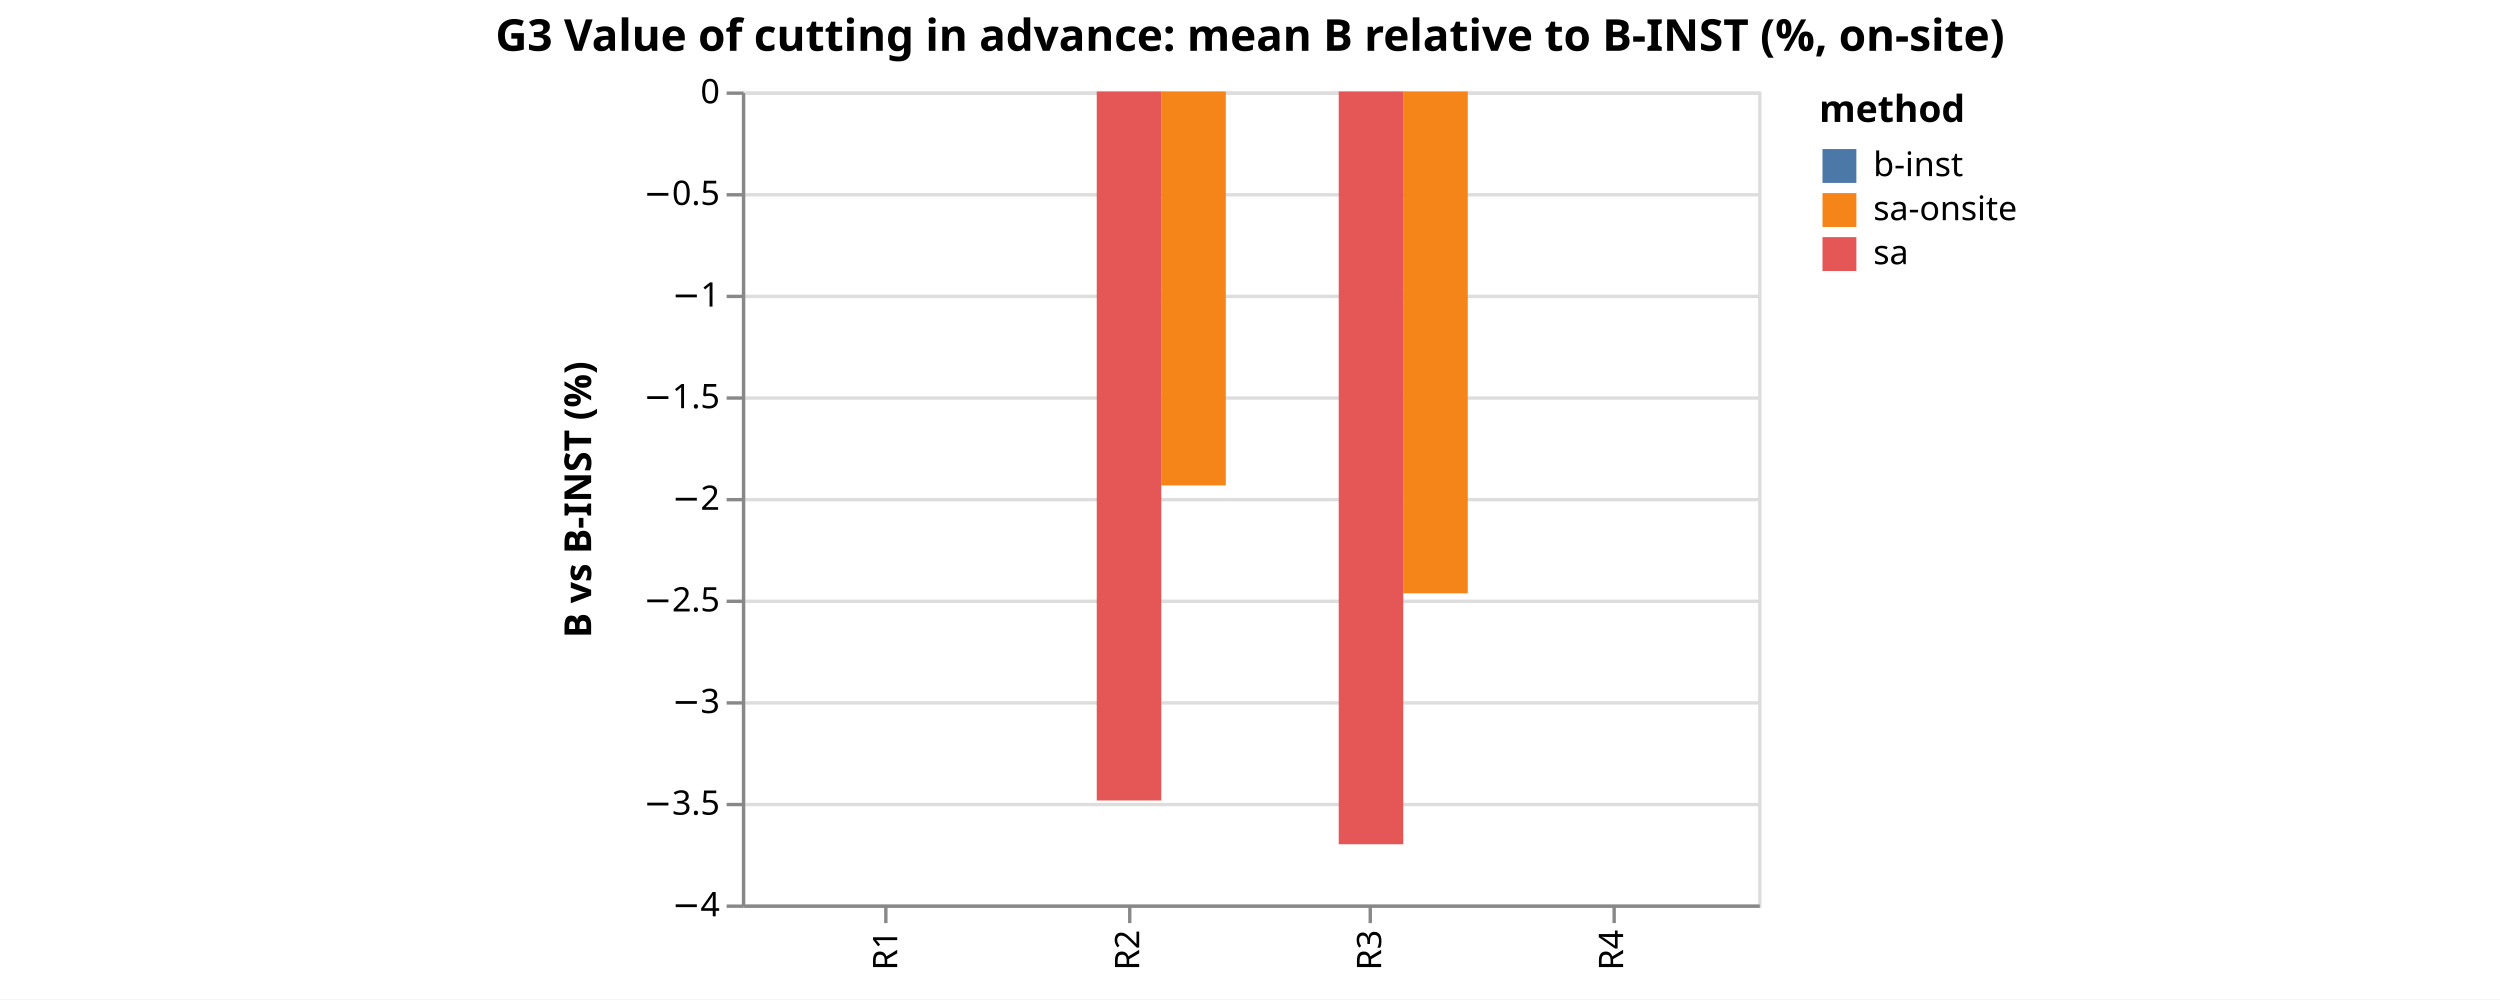
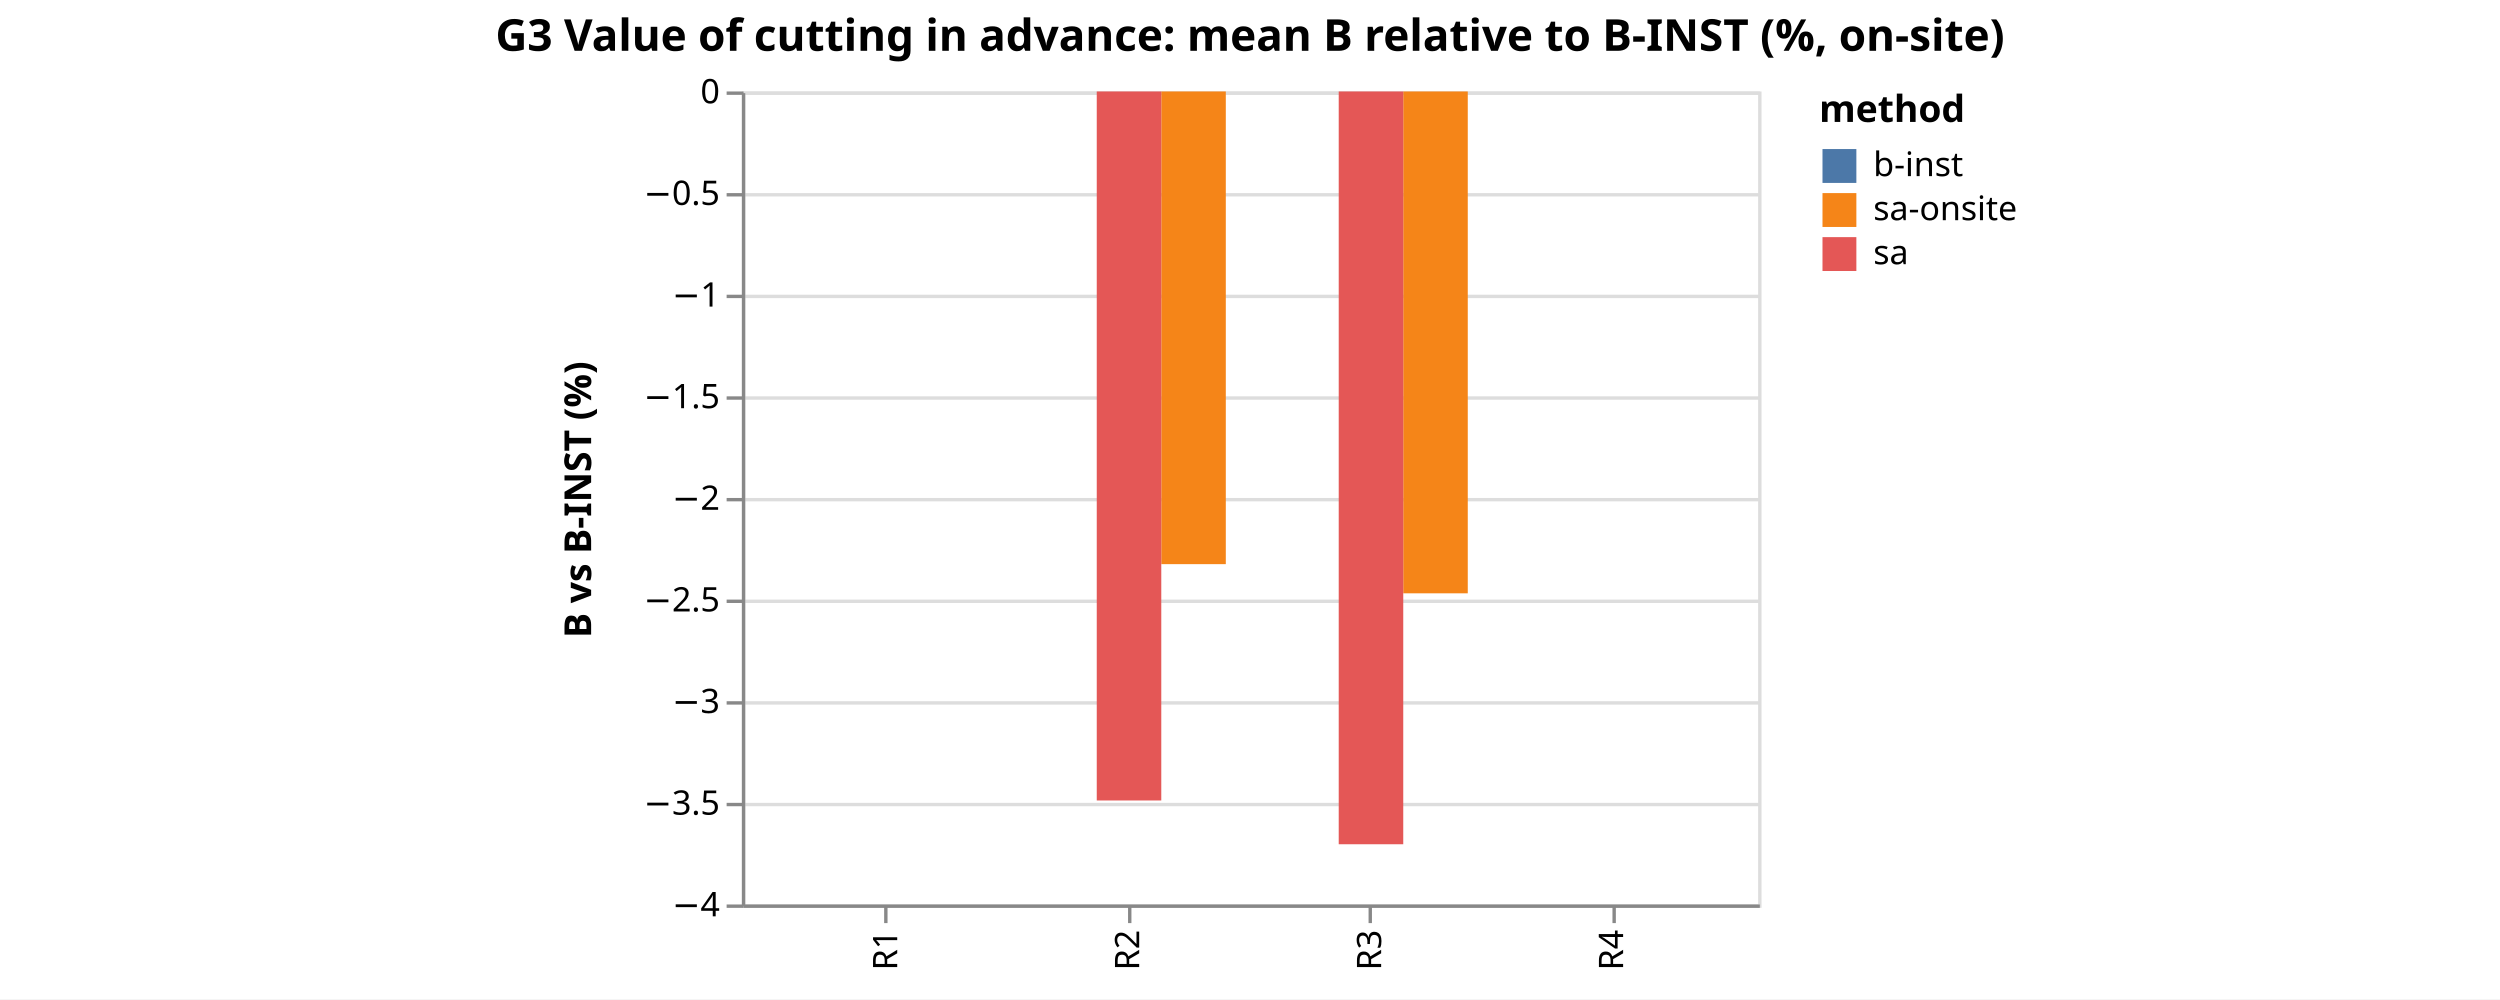
<svg xmlns="http://www.w3.org/2000/svg" version="1.1" class="marks" width="738" height="295" viewBox="0 0 738 295">
  <rect width="738" height="295" fill="white" />
  <g fill="none" stroke-miterlimit="4" transform="translate(219,27)">
    <g class="mark-group role-frame root" role="graphics-object" aria-roledescription="group mark container">
      <g transform="translate(0,0)">
        <path class="background" aria-hidden="true" d="M0.5,0.5h300v240h-300Z" stroke="#ddd" />
        <g>
          <g class="mark-group role-axis" aria-hidden="true">
            <g transform="translate(0.5,0.5)">
              <path class="background" aria-hidden="true" d="M0,0h0v0h0Z" pointer-events="none" />
              <g>
                <g class="mark-rule role-axis-grid" pointer-events="none">
                  <line transform="translate(0,240)" x2="300" y2="0" stroke="#ddd" stroke-width="1" opacity="1" />
                  <line transform="translate(0,210)" x2="300" y2="0" stroke="#ddd" stroke-width="1" opacity="1" />
                  <line transform="translate(0,180)" x2="300" y2="0" stroke="#ddd" stroke-width="1" opacity="1" />
                  <line transform="translate(0,150)" x2="300" y2="0" stroke="#ddd" stroke-width="1" opacity="1" />
                  <line transform="translate(0,120)" x2="300" y2="0" stroke="#ddd" stroke-width="1" opacity="1" />
                  <line transform="translate(0,90)" x2="300" y2="0" stroke="#ddd" stroke-width="1" opacity="1" />
                  <line transform="translate(0,60)" x2="300" y2="0" stroke="#ddd" stroke-width="1" opacity="1" />
                  <line transform="translate(0,30)" x2="300" y2="0" stroke="#ddd" stroke-width="1" opacity="1" />
                  <line transform="translate(0,0)" x2="300" y2="0" stroke="#ddd" stroke-width="1" opacity="1" />
                </g>
              </g>
              <path class="foreground" aria-hidden="true" d="" pointer-events="none" display="none" />
            </g>
          </g>
          <g class="mark-group role-axis" role="graphics-symbol" aria-roledescription="axis" aria-label="X-axis for a discrete scale with 4 values: R1, R2, R3, R4">
            <g transform="translate(0.5,240.5)">
              <path class="background" aria-hidden="true" d="M0,0h0v0h0Z" pointer-events="none" />
              <g>
                <g class="mark-rule role-axis-tick" pointer-events="none">
                  <line transform="translate(42,0)" x2="0" y2="5" stroke="#888" stroke-width="1" opacity="1" />
                  <line transform="translate(114,0)" x2="0" y2="5" stroke="#888" stroke-width="1" opacity="1" />
                  <line transform="translate(185,0)" x2="0" y2="5" stroke="#888" stroke-width="1" opacity="1" />
                  <line transform="translate(257,0)" x2="0" y2="5" stroke="#888" stroke-width="1" opacity="1" />
                </g>
                <g class="mark-text role-axis-label" pointer-events="none">
                  <text text-anchor="end" transform="translate(42.35714,7) rotate(270) translate(0,3)" font-family="sans-serif" font-size="10px" fill="#000" opacity="1">R1</text>
                  <text text-anchor="end" transform="translate(113.7857,7) rotate(270) translate(0,3)" font-family="sans-serif" font-size="10px" fill="#000" opacity="1">R2</text>
                  <text text-anchor="end" transform="translate(185.2143,7) rotate(270) translate(0,3)" font-family="sans-serif" font-size="10px" fill="#000" opacity="1">R3</text>
                  <text text-anchor="end" transform="translate(256.6429,7) rotate(270) translate(0,3)" font-family="sans-serif" font-size="10px" fill="#000" opacity="1">R4</text>
                </g>
                <g class="mark-rule role-axis-domain" pointer-events="none">
                  <line transform="translate(0,0)" x2="300" y2="0" stroke="#888" stroke-width="1" opacity="1" />
                </g>
              </g>
              <path class="foreground" aria-hidden="true" d="" pointer-events="none" display="none" />
            </g>
          </g>
          <g class="mark-group role-axis" role="graphics-symbol" aria-roledescription="axis" aria-label="Y-axis titled 'B vs B-INST (%)' for a linear scale with values from −4 to 0">
            <g transform="translate(0.5,0.5)">
              <path class="background" aria-hidden="true" d="M0,0h0v0h0Z" pointer-events="none" />
              <g>
                <g class="mark-rule role-axis-tick" pointer-events="none">
                  <line transform="translate(0,240)" x2="-5" y2="0" stroke="#888" stroke-width="1" opacity="1" />
                  <line transform="translate(0,210)" x2="-5" y2="0" stroke="#888" stroke-width="1" opacity="1" />
                  <line transform="translate(0,180)" x2="-5" y2="0" stroke="#888" stroke-width="1" opacity="1" />
                  <line transform="translate(0,150)" x2="-5" y2="0" stroke="#888" stroke-width="1" opacity="1" />
                  <line transform="translate(0,120)" x2="-5" y2="0" stroke="#888" stroke-width="1" opacity="1" />
                  <line transform="translate(0,90)" x2="-5" y2="0" stroke="#888" stroke-width="1" opacity="1" />
                  <line transform="translate(0,60)" x2="-5" y2="0" stroke="#888" stroke-width="1" opacity="1" />
                  <line transform="translate(0,30)" x2="-5" y2="0" stroke="#888" stroke-width="1" opacity="1" />
                  <line transform="translate(0,0)" x2="-5" y2="0" stroke="#888" stroke-width="1" opacity="1" />
                </g>
                <g class="mark-text role-axis-label" pointer-events="none">
                  <text text-anchor="end" transform="translate(-7,243)" font-family="sans-serif" font-size="10px" fill="#000" opacity="1">−4</text>
                  <text text-anchor="end" transform="translate(-7,213)" font-family="sans-serif" font-size="10px" fill="#000" opacity="1">−3.5</text>
                  <text text-anchor="end" transform="translate(-7,183)" font-family="sans-serif" font-size="10px" fill="#000" opacity="1">−3</text>
                  <text text-anchor="end" transform="translate(-7,153)" font-family="sans-serif" font-size="10px" fill="#000" opacity="1">−2.5</text>
                  <text text-anchor="end" transform="translate(-7,123)" font-family="sans-serif" font-size="10px" fill="#000" opacity="1">−2</text>
                  <text text-anchor="end" transform="translate(-7,93)" font-family="sans-serif" font-size="10px" fill="#000" opacity="1">−1.5</text>
                  <text text-anchor="end" transform="translate(-7,63)" font-family="sans-serif" font-size="10px" fill="#000" opacity="1">−1</text>
                  <text text-anchor="end" transform="translate(-7,33)" font-family="sans-serif" font-size="10px" fill="#000" opacity="1">−0.5</text>
                  <text text-anchor="end" transform="translate(-7,3)" font-family="sans-serif" font-size="10px" fill="#000" opacity="1">0</text>
                </g>
                <g class="mark-rule role-axis-domain" pointer-events="none">
                  <line transform="translate(0,240)" x2="0" y2="-240" stroke="#888" stroke-width="1" opacity="1" />
                </g>
                <g class="mark-text role-axis-title" pointer-events="none">
                  <text text-anchor="middle" transform="translate(-43,120) rotate(-90) translate(0,-2)" font-family="sans-serif" font-size="11px" font-weight="bold" fill="#000" opacity="1">B vs B-INST (%)</text>
                </g>
              </g>
              <path class="foreground" aria-hidden="true" d="" pointer-events="none" display="none" />
            </g>
          </g>
          <g class="mark-rect role-mark marks" role="graphics-object" aria-roledescription="rect mark container">
            <path aria-label="instance: R1; B vs B-INST (%): 0; method: b-inst" role="graphics-symbol" aria-roledescription="bar" d="M14.286,0h19.048v0h-19.048Z" fill="#4c78a8" />
            <path aria-label="instance: R1; B vs B-INST (%): 0; method: sa-onsite" role="graphics-symbol" aria-roledescription="bar" d="M52.381,0h19.048v0h-19.048Z" fill="#f58518" />
            <path aria-label="instance: R1; B vs B-INST (%): 0; method: sa" role="graphics-symbol" aria-roledescription="bar" d="M33.333,0h19.048v0h-19.048Z" fill="#e45756" />
            <path aria-label="instance: R2; B vs B-INST (%): 0; method: b-inst" role="graphics-symbol" aria-roledescription="bar" d="M85.714,0h19.048v0h-19.048Z" fill="#4c78a8" />
-             <path aria-label="instance: R2; B vs B-INST (%): −1.9; method: sa-onsite" role="graphics-symbol" aria-roledescription="bar" d="M123.81,0h19.048v116.302h-19.048Z" fill="#f58518" />
+             <path aria-label="instance: R2; B vs B-INST (%): −2.3; method: sa-onsite" role="graphics-symbol" aria-roledescription="bar" d="M123.81,0h19.048v139.535h-19.048Z" fill="#f58518" />
            <path aria-label="instance: R2; B vs B-INST (%): −3.5; method: sa" role="graphics-symbol" aria-roledescription="bar" d="M104.762,0h19.048v209.302h-19.048Z" fill="#e45756" />
            <path aria-label="instance: R3; B vs B-INST (%): 0; method: b-inst" role="graphics-symbol" aria-roledescription="bar" d="M157.143,0h19.048v0h-19.048Z" fill="#4c78a8" />
            <path aria-label="instance: R3; B vs B-INST (%): −2.5; method: sa-onsite" role="graphics-symbol" aria-roledescription="bar" d="M195.238,0h19.048v148.148h-19.048Z" fill="#f58518" />
            <path aria-label="instance: R3; B vs B-INST (%): −3.7; method: sa" role="graphics-symbol" aria-roledescription="bar" d="M176.19,0h19.048v222.222h-19.048Z" fill="#e45756" />
            <path aria-label="instance: R4; B vs B-INST (%): 0; method: b-inst" role="graphics-symbol" aria-roledescription="bar" d="M228.571,0h19.048v0h-19.048Z" fill="#4c78a8" />
            <path aria-label="instance: R4; B vs B-INST (%): 0; method: sa-onsite" role="graphics-symbol" aria-roledescription="bar" d="M266.667,0h19.048v0h-19.048Z" fill="#f58518" />
            <path aria-label="instance: R4; B vs B-INST (%): 0; method: sa" role="graphics-symbol" aria-roledescription="bar" d="M247.619,0h19.048v0h-19.048Z" fill="#e45756" />
          </g>
          <g class="mark-group role-legend" role="graphics-symbol" aria-roledescription="legend" aria-label="Symbol legend titled 'method' for fill color with 3 values: b-inst, sa-onsite, sa">
            <g transform="translate(318,0)">
              <path class="background" aria-hidden="true" d="M0,0h88v53h-88Z" pointer-events="none" />
              <g>
                <g class="mark-group role-legend-entry">
                  <g transform="translate(0,16)">
                    <path class="background" aria-hidden="true" d="M0,0h0v0h0Z" pointer-events="none" />
                    <g>
                      <g class="mark-group role-scope" role="graphics-object" aria-roledescription="group mark container">
                        <g transform="translate(0,0)">
                          <path class="background" aria-hidden="true" d="M0,0h88v11h-88Z" pointer-events="none" opacity="1" />
                          <g>
                            <g class="mark-symbol role-legend-symbol" pointer-events="none">
                              <path transform="translate(6,6)" d="M-5,-5h10v10h-10Z" fill="#4c78a8" stroke-width="1.5" opacity="1" />
                            </g>
                            <g class="mark-text role-legend-label" pointer-events="none">
                              <text text-anchor="start" transform="translate(16,9)" font-family="sans-serif" font-size="10px" fill="#000" opacity="1">b-inst</text>
                            </g>
                          </g>
                          <path class="foreground" aria-hidden="true" d="" pointer-events="none" display="none" />
                        </g>
                        <g transform="translate(0,13)">
                          <path class="background" aria-hidden="true" d="M0,0h88v11h-88Z" pointer-events="none" opacity="1" />
                          <g>
                            <g class="mark-symbol role-legend-symbol" pointer-events="none">
                              <path transform="translate(6,6)" d="M-5,-5h10v10h-10Z" fill="#f58518" stroke-width="1.5" opacity="1" />
                            </g>
                            <g class="mark-text role-legend-label" pointer-events="none">
                              <text text-anchor="start" transform="translate(16,9)" font-family="sans-serif" font-size="10px" fill="#000" opacity="1">sa-onsite</text>
                            </g>
                          </g>
                          <path class="foreground" aria-hidden="true" d="" pointer-events="none" display="none" />
                        </g>
                        <g transform="translate(0,26)">
                          <path class="background" aria-hidden="true" d="M0,0h88v11h-88Z" pointer-events="none" opacity="1" />
                          <g>
                            <g class="mark-symbol role-legend-symbol" pointer-events="none">
                              <path transform="translate(6,6)" d="M-5,-5h10v10h-10Z" fill="#e45756" stroke-width="1.5" opacity="1" />
                            </g>
                            <g class="mark-text role-legend-label" pointer-events="none">
                              <text text-anchor="start" transform="translate(16,9)" font-family="sans-serif" font-size="10px" fill="#000" opacity="1">sa</text>
                            </g>
                          </g>
                          <path class="foreground" aria-hidden="true" d="" pointer-events="none" display="none" />
                        </g>
                      </g>
                    </g>
                    <path class="foreground" aria-hidden="true" d="" pointer-events="none" display="none" />
                  </g>
                </g>
                <g class="mark-text role-legend-title" pointer-events="none">
                  <text text-anchor="start" transform="translate(0,9)" font-family="sans-serif" font-size="11px" font-weight="bold" fill="#000" opacity="1">method</text>
                </g>
              </g>
              <path class="foreground" aria-hidden="true" d="" pointer-events="none" display="none" />
            </g>
          </g>
          <g class="mark-group role-title">
            <g transform="translate(150,-22)">
              <path class="background" aria-hidden="true" d="M0,0h0v0h0Z" pointer-events="none" />
              <g>
                <g class="mark-text role-title-text" role="graphics-symbol" aria-roledescription="title" aria-label="Title text 'G3 Value of cutting in advance: mean B relative to B-INST (%, on-site)'" pointer-events="none">
                  <text text-anchor="middle" transform="translate(0,10)" font-family="sans-serif" font-size="13px" font-weight="bold" fill="#000" opacity="1">G3 Value of cutting in advance: mean B relative to B-INST (%, on-site)</text>
                </g>
              </g>
              <path class="foreground" aria-hidden="true" d="" pointer-events="none" display="none" />
            </g>
          </g>
        </g>
        <path class="foreground" aria-hidden="true" d="" display="none" />
      </g>
    </g>
  </g>
</svg>
